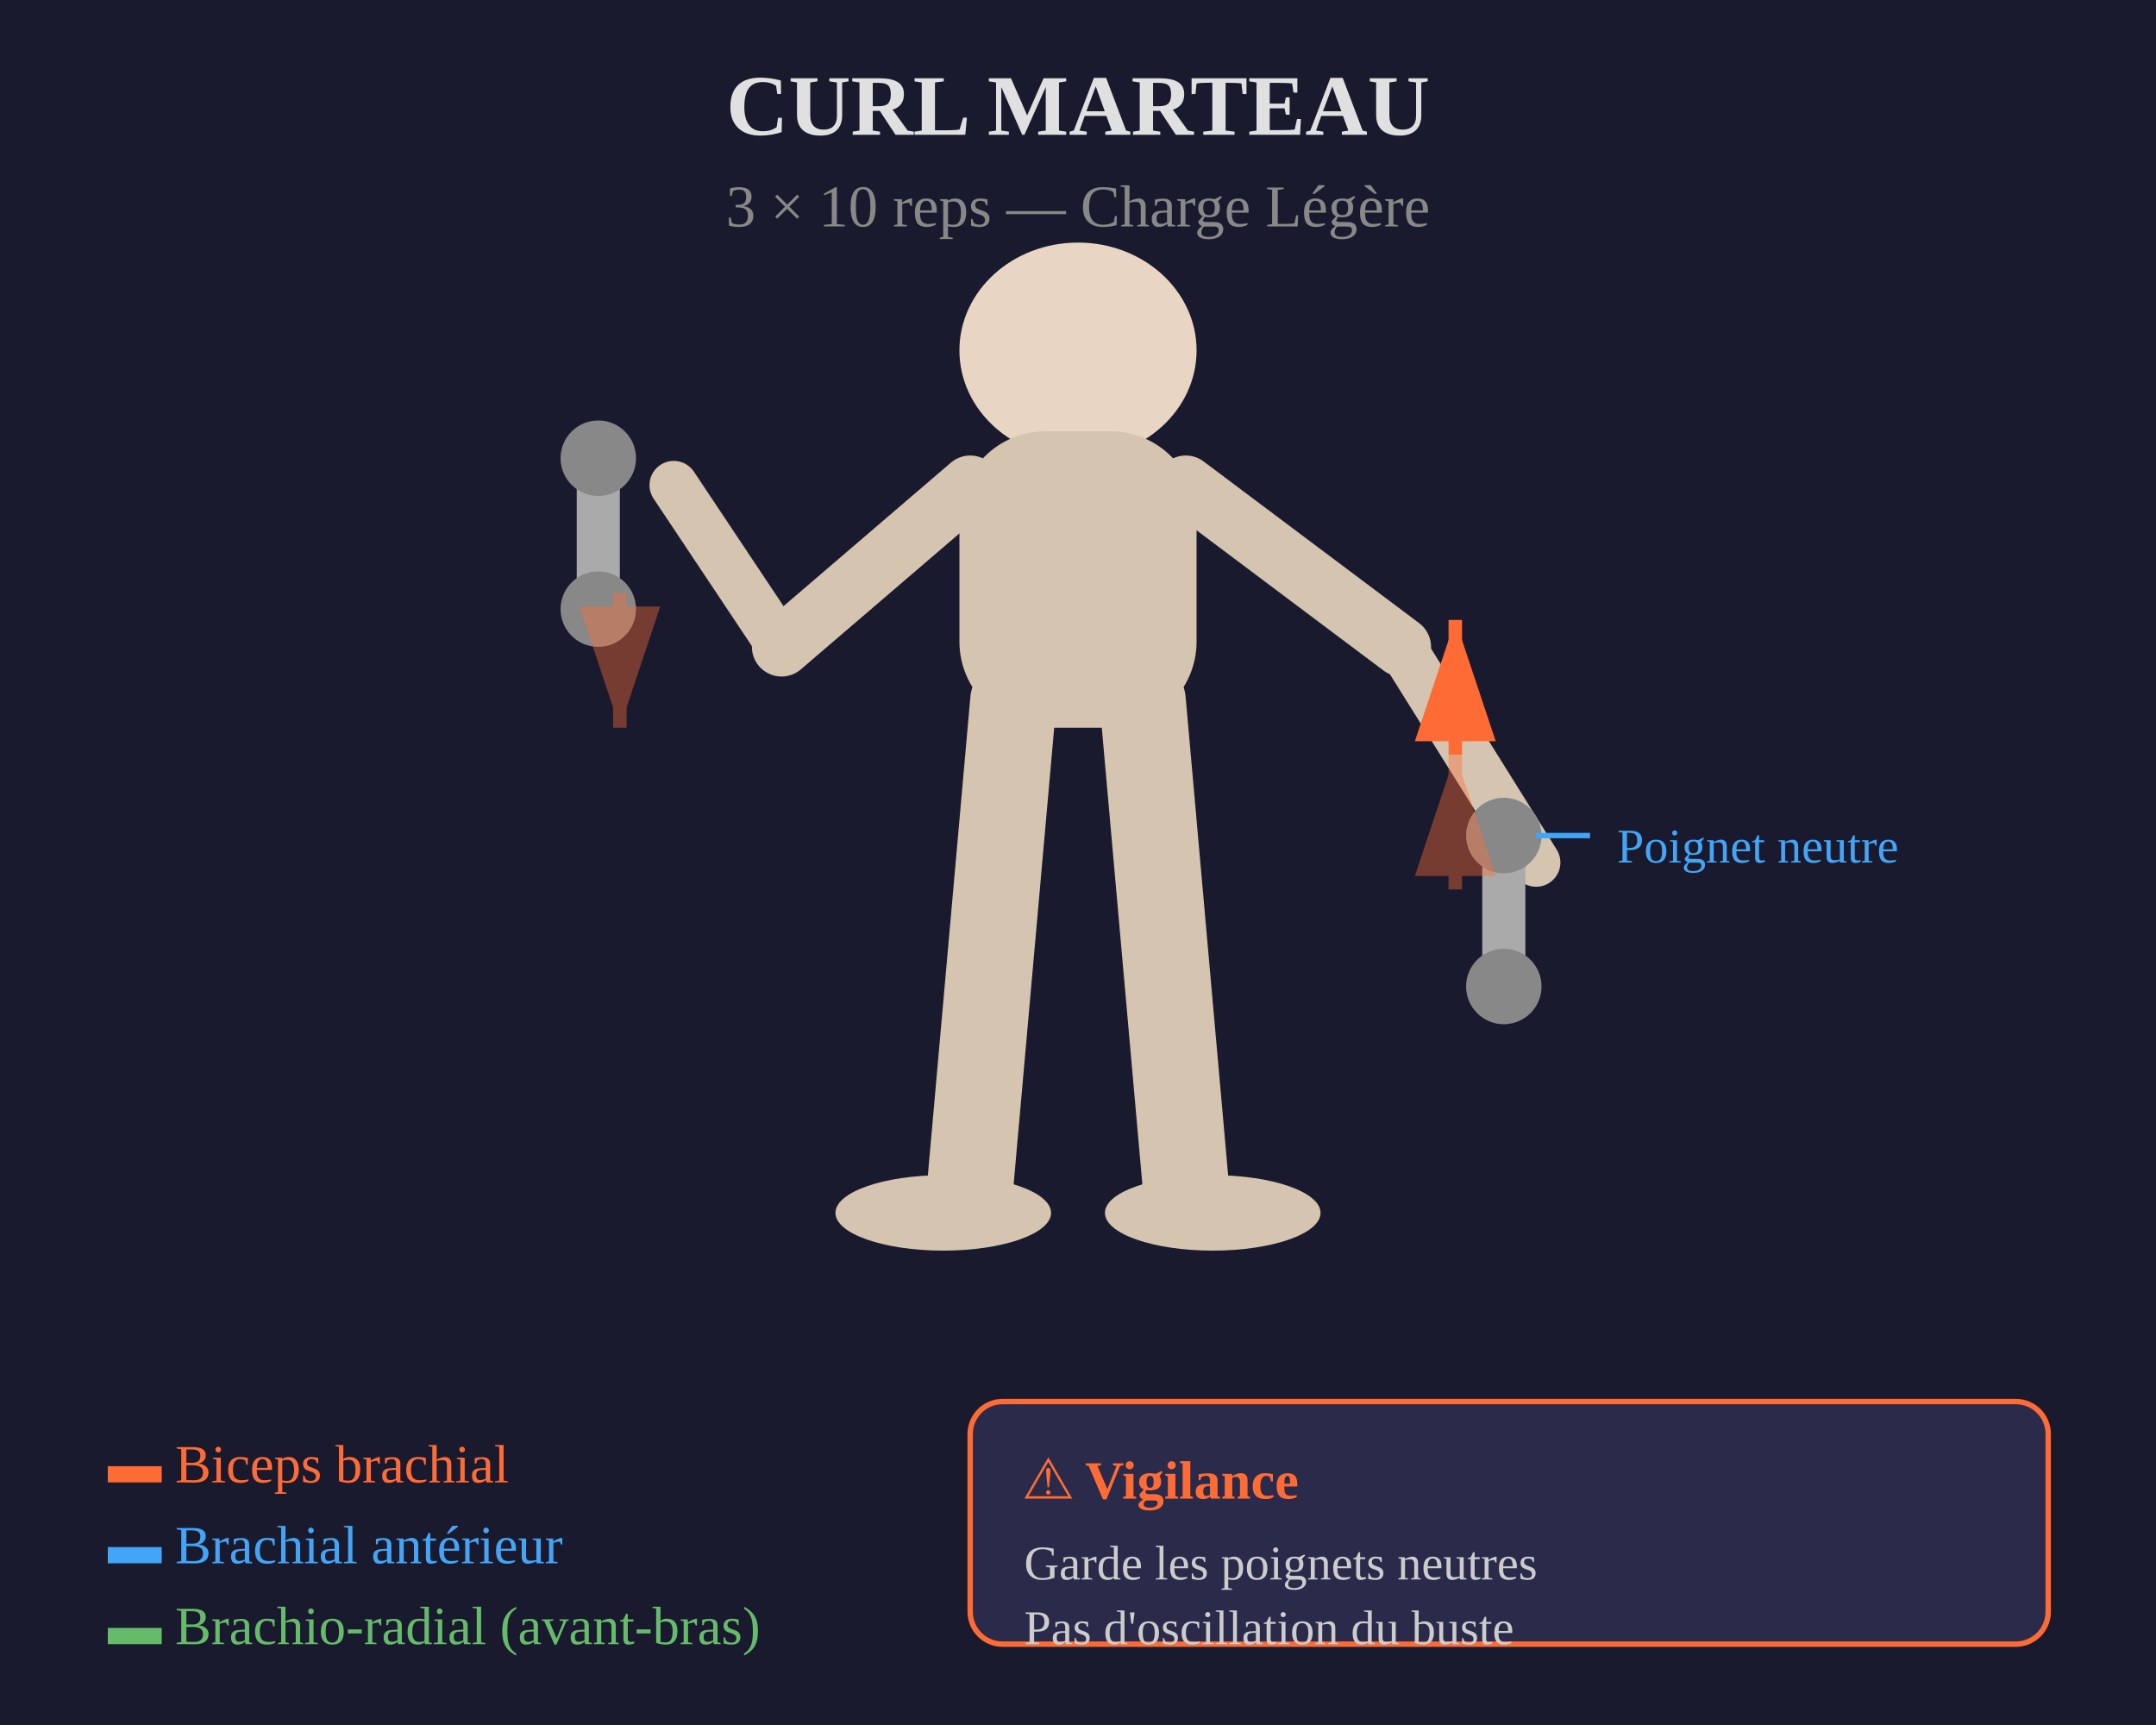
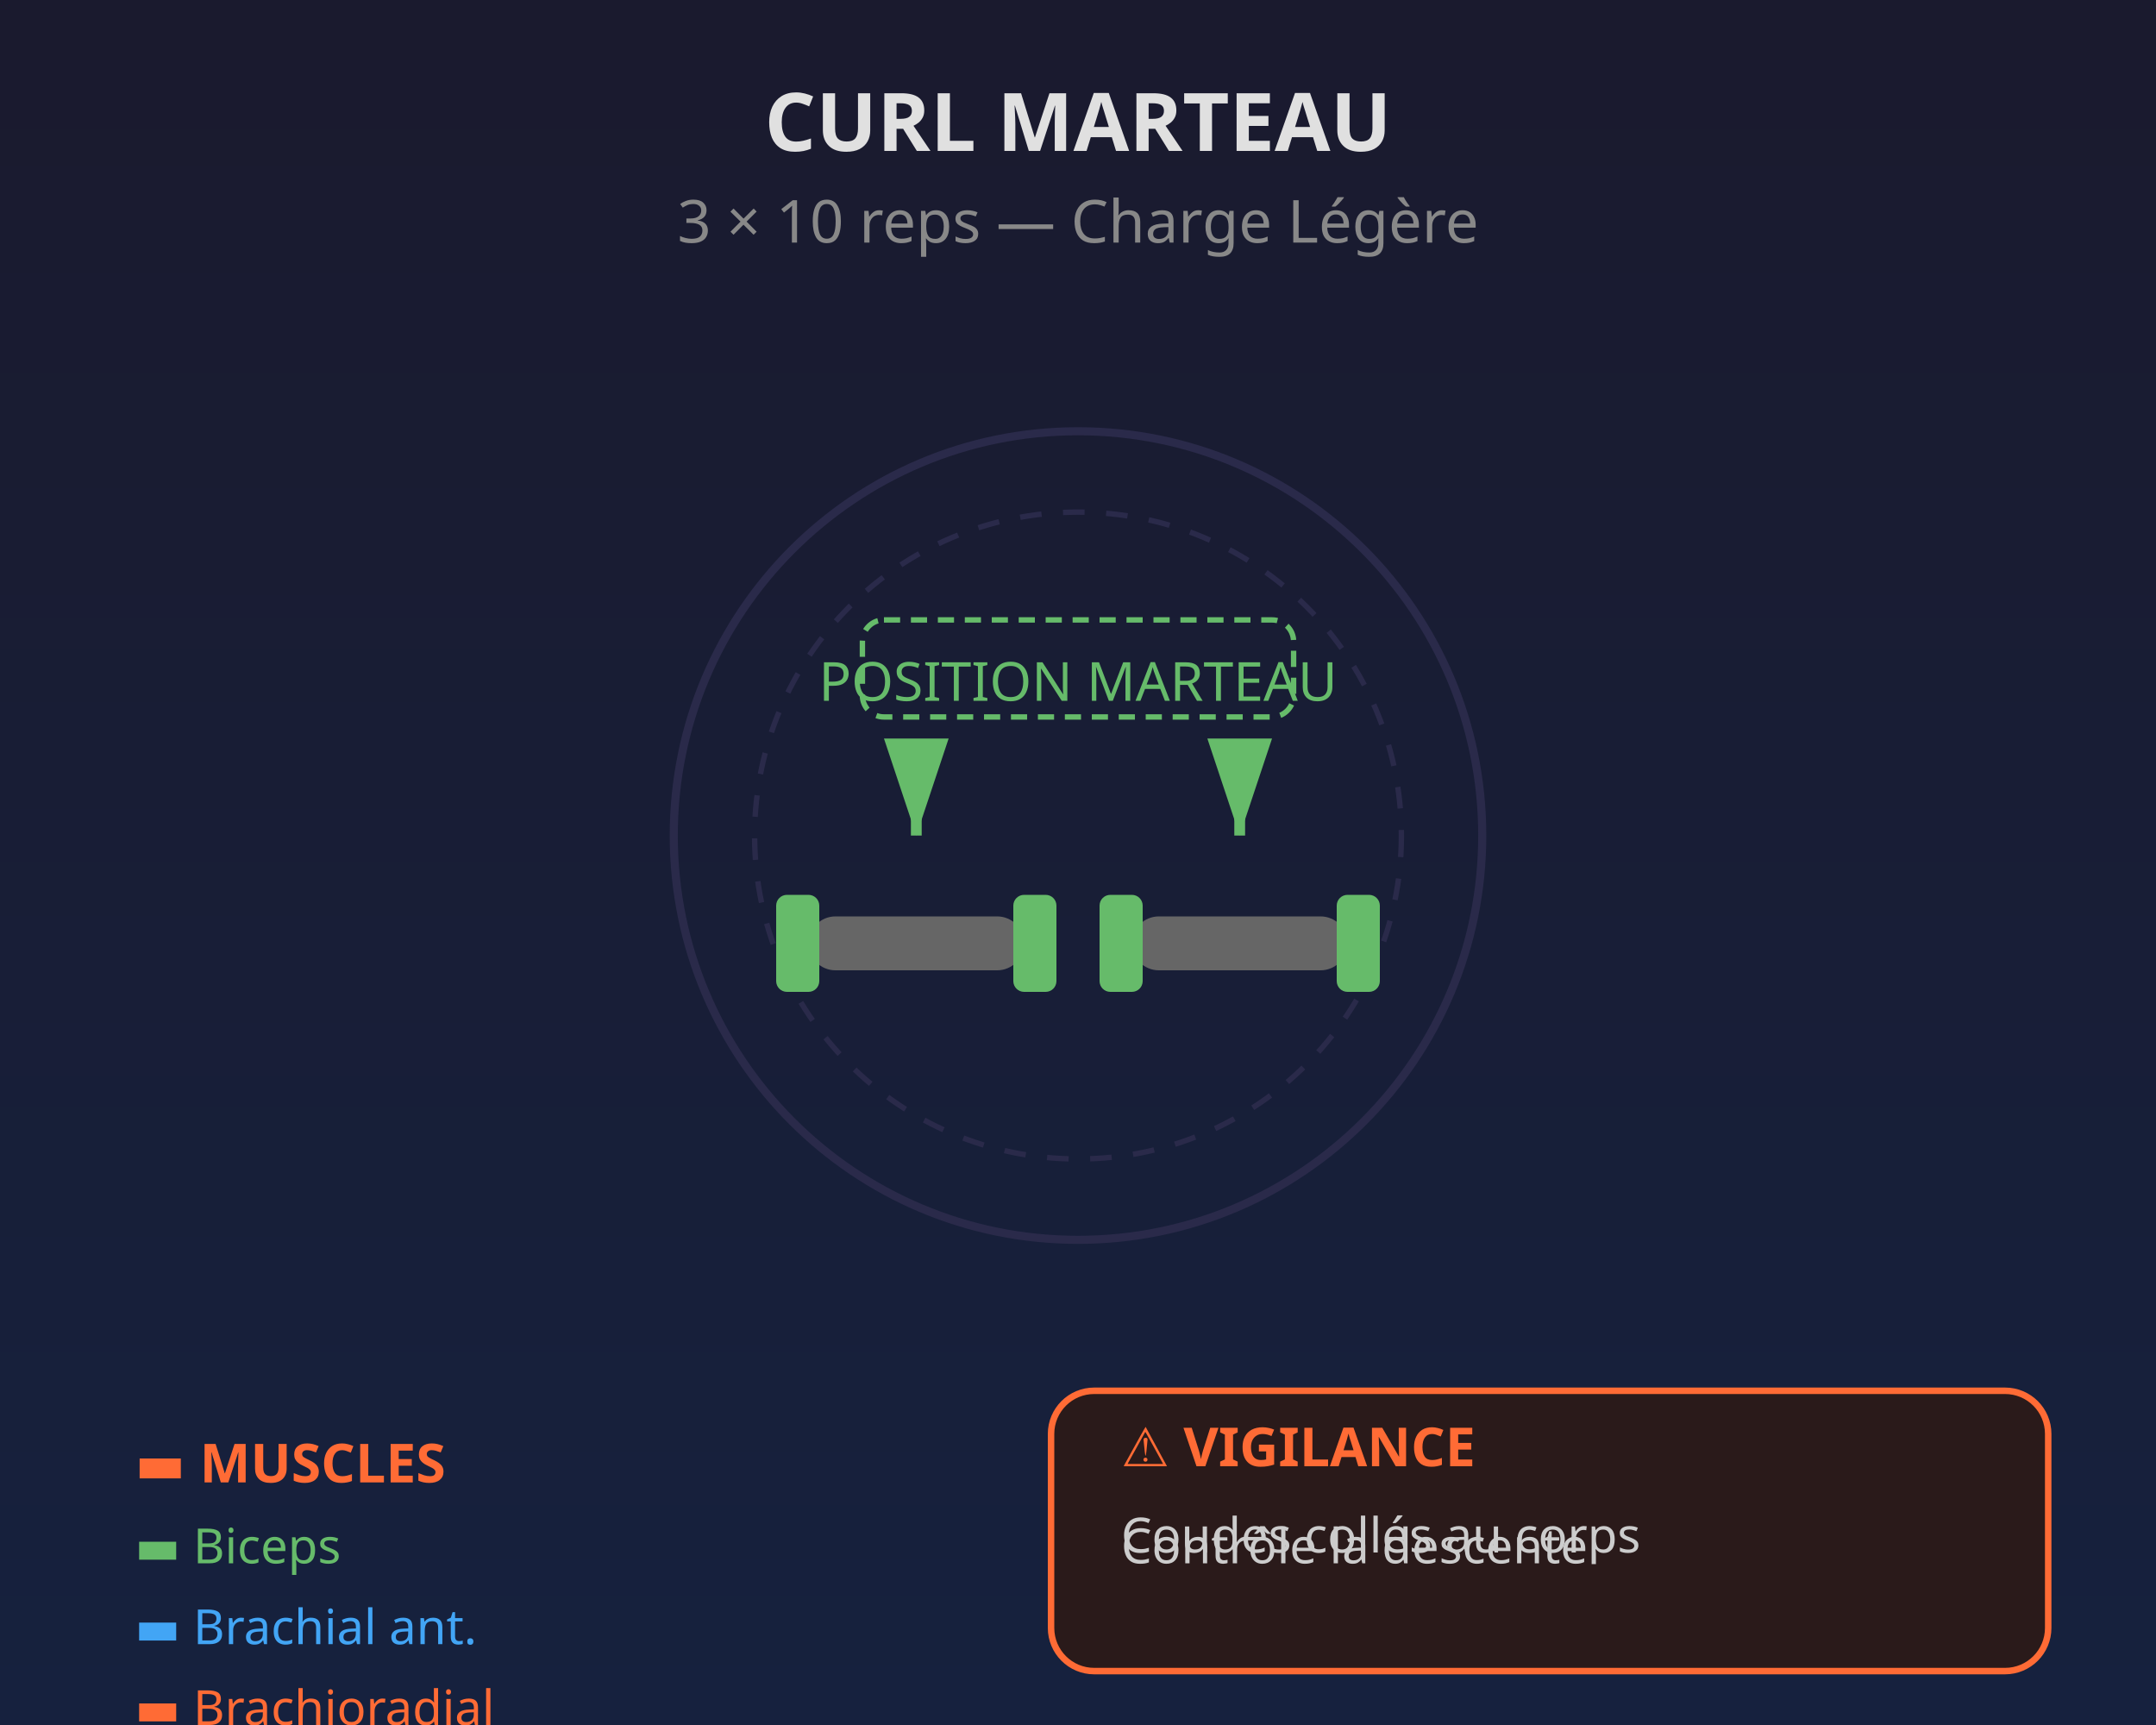
<svg xmlns="http://www.w3.org/2000/svg" viewBox="0 0 400 320" width="400" height="320">
  <defs>
+     <linearGradient id="bgGrad" x1="0" y1="0" x2="0" y2="1">
+       <stop offset="0%" stop-color="#1A1A2E" />
+       <stop offset="100%" stop-color="#16213E" />
+     </linearGradient>
+     <filter id="glow" x="-20%" y="-20%" width="140%" height="140%">
+       <feGaussianBlur stdDeviation="2.5" result="blur" />
+       <feMerge>
+         <feMergeNode in="blur" />
+         <feMergeNode in="SourceGraphic" />
+       </feMerge>
+     </filter>
    <marker id="arrow" markerWidth="10" markerHeight="10" refX="9" refY="3" orient="auto">
-       <path d="M0,0 L0,6 L9,3 z" fill="#FF6B35" />
+       <path d="M0,0 L0,6 L9,3 z" fill="#66BB6A" />
    </marker>
  </defs>
-   <rect width="400" height="320" fill="#1A1A2E" />
-   <text x="200" y="25" text-anchor="middle" fill="#E0E0E0" font-size="16" font-weight="bold">CURL MARTEAU</text>
-   <text x="200" y="42" text-anchor="middle" fill="#888" font-size="11">3 × 10 reps — Charge Légère</text>
-   <ellipse cx="200" cy="65" rx="22" ry="20" fill="#E8D5C4" />
-   <rect x="178" y="80" width="44" height="55" rx="16" fill="#D4C4B0" />
-   <line x1="188" y1="130" x2="180" y2="220" stroke="#D4C4B0" stroke-width="16" stroke-linecap="round" />
-   <line x1="212" y1="130" x2="220" y2="220" stroke="#D4C4B0" stroke-width="16" stroke-linecap="round" />
-   <ellipse cx="175" cy="225" rx="20" ry="7" fill="#D4C4B0" />
-   <ellipse cx="225" cy="225" rx="20" ry="7" fill="#D4C4B0" />
-   <line x1="220" y1="90" x2="260" y2="120" stroke="#D4C4B0" stroke-width="11" stroke-linecap="round" />
-   <line x1="260" y1="120" x2="285" y2="160" stroke="#D4C4B0" stroke-width="9" stroke-linecap="round" />
-   <rect x="275" y="155" width="8" height="28" rx="2" fill="#AAA" />
-   <circle cx="279" cy="155" r="7" fill="#888" />
-   <circle cx="279" cy="183" r="7" fill="#888" />
-   <line x1="180" y1="90" x2="145" y2="120" stroke="#D4C4B0" stroke-width="11" stroke-linecap="round" />
-   <line x1="145" y1="120" x2="125" y2="90" stroke="#D4C4B0" stroke-width="9" stroke-linecap="round" />
-   <rect x="107" y="85" width="8" height="28" rx="2" fill="#AAA" />
-   <circle cx="111" cy="85" r="7" fill="#888" />
-   <circle cx="111" cy="113" r="7" fill="#888" />
-   <line x1="270" y1="140" x2="270" y2="115" stroke="#FF6B35" stroke-width="2.5" marker-end="url(#arrow)" />
-   <line x1="270" y1="165" x2="270" y2="140" stroke="#FF6B35" stroke-width="2.5" marker-end="url(#arrow)" opacity="0.4" />
-   <line x1="115" y1="110" x2="115" y2="135" stroke="#FF6B35" stroke-width="2.5" marker-end="url(#arrow)" opacity="0.4" />
-   <text x="300" y="160" fill="#42A5F5" font-size="9">Poignet neutre</text>
-   <line x1="285" y1="155" x2="295" y2="155" stroke="#42A5F5" stroke-width="1" />
-   <text x="20" y="275" fill="#FF6B35" font-size="10">▬ Biceps brachial</text>
-   <text x="20" y="290" fill="#42A5F5" font-size="10">▬ Brachial antérieur</text>
-   <text x="20" y="305" fill="#66BB6A" font-size="10">▬ Brachio-radial (avant-bras)</text>
-   <rect x="180" y="260" width="200" height="45" rx="6" fill="#2A2A4A" stroke="#FF6B35" stroke-width="1" />
-   <text x="190" y="278" fill="#FF6B35" font-size="10" font-weight="bold">⚠ Vigilance</text>
-   <text x="190" y="293" fill="#CCC" font-size="9">Garde les poignets neutres</text>
-   <text x="190" y="305" fill="#CCC" font-size="9">Pas d'oscillation du buste</text>
+   <rect width="400" height="320" fill="url(#bgGrad)" />
+   <text x="200" y="28" text-anchor="middle" fill="#E0E0E0" font-size="15" font-weight="bold" font-family="sans-serif">CURL MARTEAU</text>
+   <text x="200" y="45" text-anchor="middle" fill="#888" font-size="11" font-family="sans-serif">3 × 10 reps — Charge Légère</text>
+   <circle cx="200" cy="155" r="75" fill="none" stroke="#2A2A4A" stroke-width="1.5" />
+   <circle cx="200" cy="155" r="60" fill="none" stroke="#2A2A4A" stroke-width="1" stroke-dasharray="4 4" />
+   <rect x="150.0" y="170.0" width="40" height="10" rx="5.0" fill="#666" />
+   <rect x="144.0" y="166.0" width="8" height="18" rx="2" fill="#66BB6A" />
+   <rect x="188.0" y="166.0" width="8" height="18" rx="2" fill="#66BB6A" />
+   <rect x="210.0" y="170.0" width="40" height="10" rx="5.0" fill="#666" />
+   <rect x="204.0" y="166.0" width="8" height="18" rx="2" fill="#66BB6A" />
+   <rect x="248.0" y="166.0" width="8" height="18" rx="2" fill="#66BB6A" />
+   <text x="200" y="130" text-anchor="middle" fill="#66BB6A" font-size="10" font-family="sans-serif">POSITION MARTEAU</text>
+   <line x1="170" y1="140" x2="170" y2="155" stroke="#66BB6A" stroke-width="2" marker-end="url(#arrow)" />
+   <line x1="230" y1="140" x2="230" y2="155" stroke="#66BB6A" stroke-width="2" marker-end="url(#arrow)" />
+   <rect x="160" y="115" width="80" height="18" rx="4" fill="none" stroke="#66BB6A" stroke-width="1" stroke-dasharray="3 2" />
+   <text x="25" y="275" fill="#FF6B35" font-size="10" font-weight="bold" font-family="sans-serif">▬ MUSCLES</text>
+   <text x="25" y="290" fill="#66BB6A" font-size="9" font-family="sans-serif">▬ Biceps</text>
+   <text x="25" y="305" fill="#42A5F5" font-size="9" font-family="sans-serif">▬ Brachial ant.</text>
+   <text x="25" y="320" fill="#FF6B35" font-size="9" font-family="sans-serif">▬ Brachioradial</text>
+   <rect x="195" y="258" width="185" height="52" rx="8" fill="#2A1A1A" stroke="#FF6B35" stroke-width="1.2" />
+   <text x="208" y="272" fill="#FF6B35" font-size="10" font-weight="bold" font-family="sans-serif">⚠ VIGILANCE</text>
+   <text x="208" y="288" fill="#CCC" font-size="9" font-family="sans-serif">Coudes collés au corps</text>
+   <text x="208" y="290" fill="#CCC" font-size="9" font-family="sans-serif">Contrôle la descente</text>
</svg>
